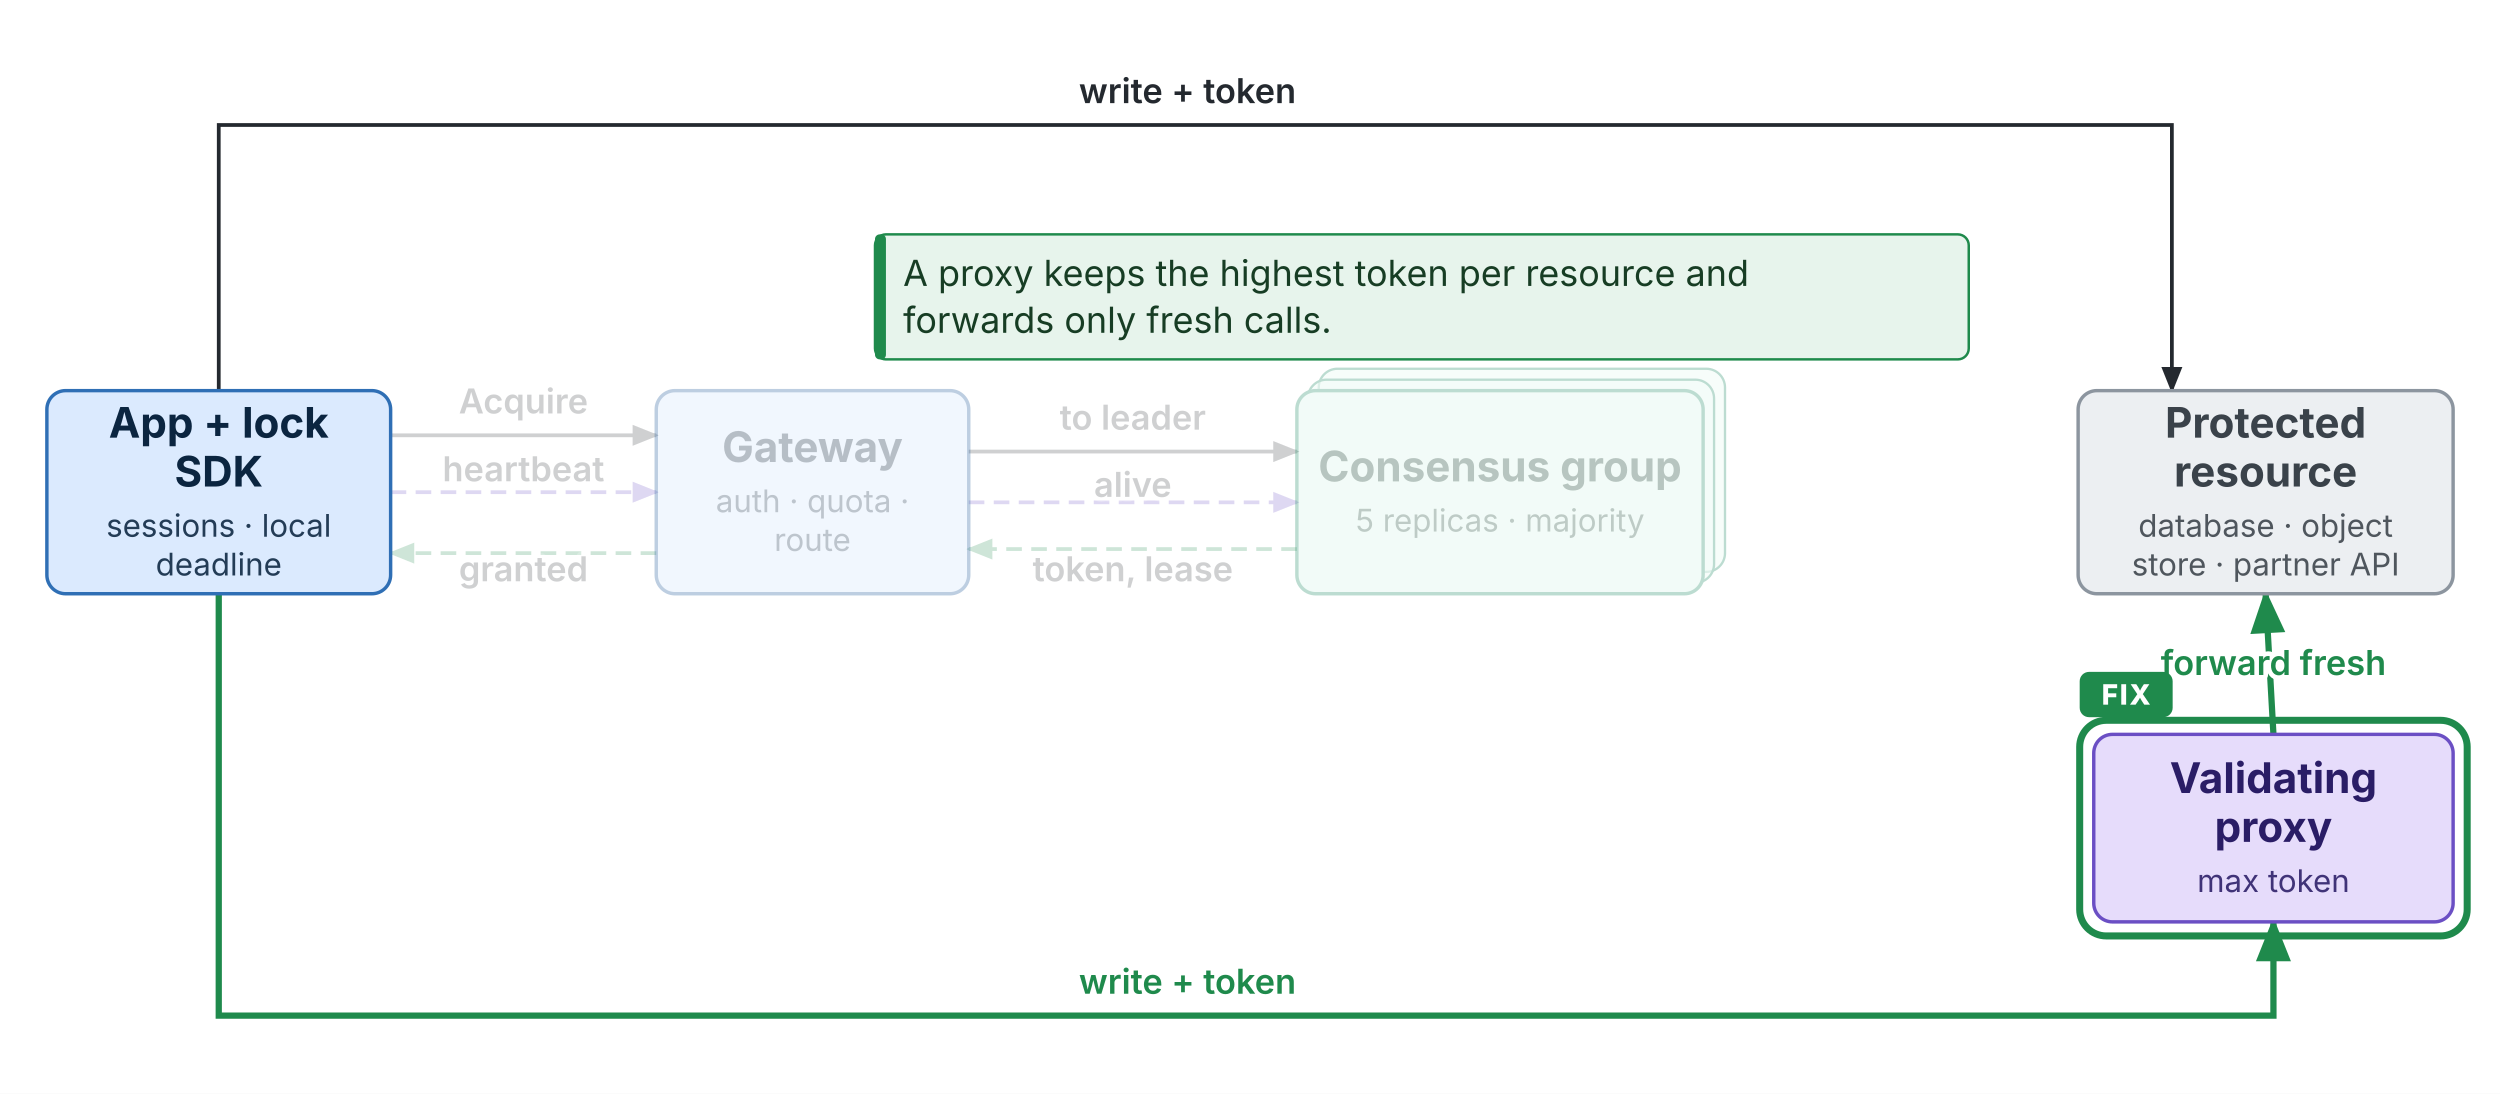
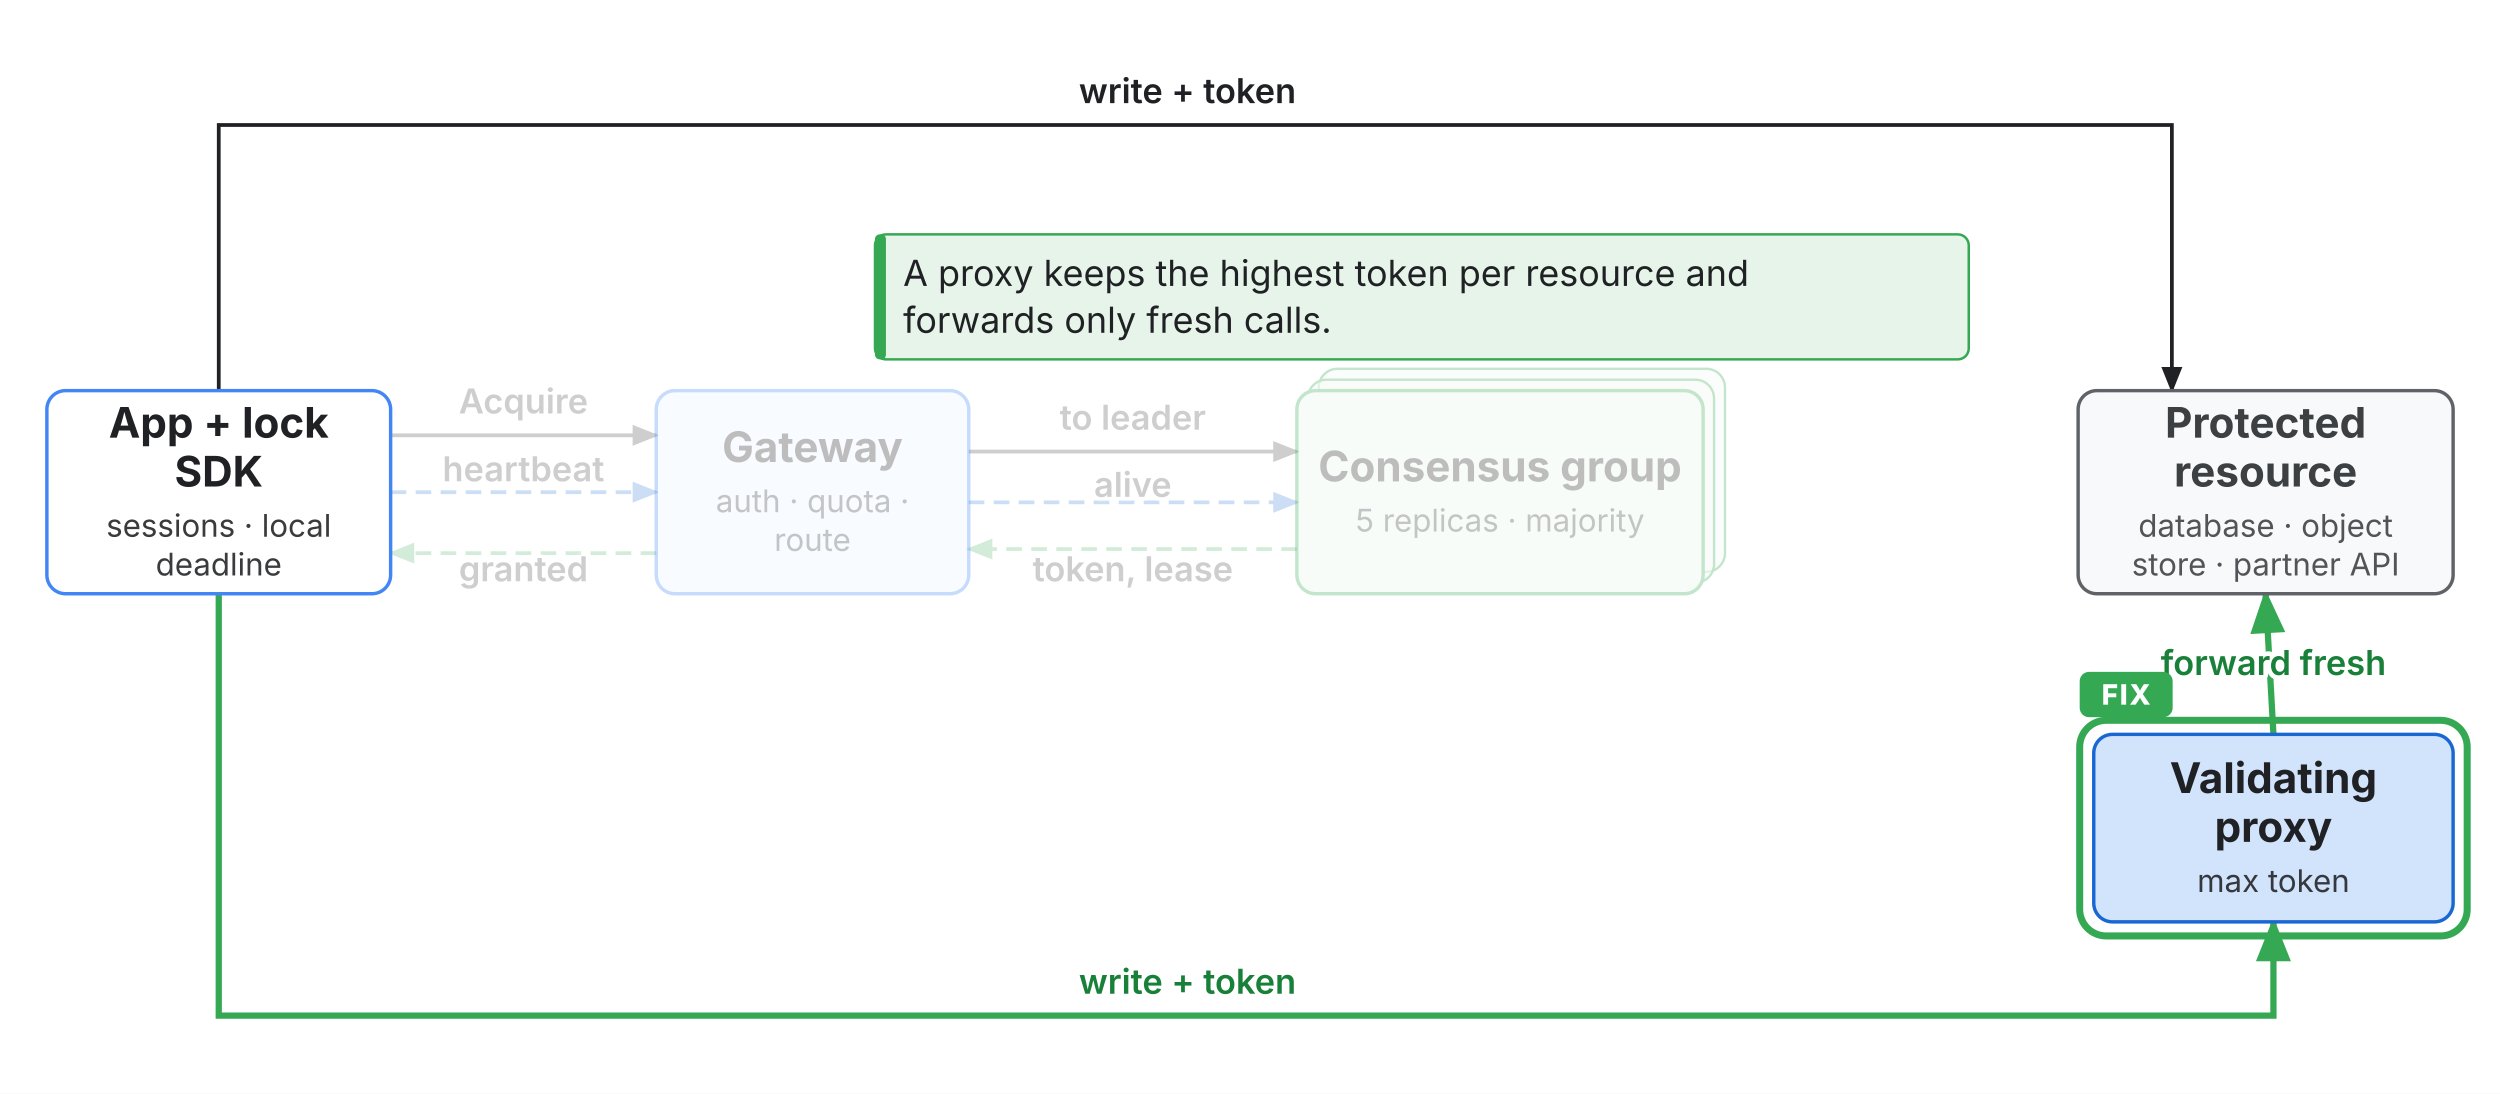
<svg xmlns="http://www.w3.org/2000/svg" class="base" viewBox="0 0 1600 700" width="1600" height="700">
  <defs>
-     <marker id="bs-1f8a4c" viewBox="0 0 10 10" refX="9" refY="5" markerWidth="7" markerHeight="7" orient="auto">
-       <path d="M0,1 L10,5 L0,9 z" fill="#1f8a4c" />
+     <marker id="bs-1967d2" viewBox="0 0 10 10" refX="9" refY="5" markerWidth="7" markerHeight="7" orient="auto">
+       <path d="M0,1 L10,5 L0,9 z" fill="#1967d2" />
    </marker>
-     <marker id="bs-s-1f8a4c" viewBox="0 0 10 10" refX="1" refY="5" markerWidth="7" markerHeight="7" orient="auto">
-       <path d="M10,1 L0,5 L10,9 z" fill="#1f8a4c" />
+     <marker id="bs-s-1967d2" viewBox="0 0 10 10" refX="1" refY="5" markerWidth="7" markerHeight="7" orient="auto">
+       <path d="M10,1 L0,5 L10,9 z" fill="#1967d2" />
    </marker>
-     <marker id="bs-24292f" viewBox="0 0 10 10" refX="9" refY="5" markerWidth="7" markerHeight="7" orient="auto">
-       <path d="M0,1 L10,5 L0,9 z" fill="#24292f" />
+     <marker id="bs-202124" viewBox="0 0 10 10" refX="9" refY="5" markerWidth="7" markerHeight="7" orient="auto">
+       <path d="M0,1 L10,5 L0,9 z" fill="#202124" />
    </marker>
-     <marker id="bs-s-24292f" viewBox="0 0 10 10" refX="1" refY="5" markerWidth="7" markerHeight="7" orient="auto">
-       <path d="M10,1 L0,5 L10,9 z" fill="#24292f" />
+     <marker id="bs-s-202124" viewBox="0 0 10 10" refX="1" refY="5" markerWidth="7" markerHeight="7" orient="auto">
+       <path d="M10,1 L0,5 L10,9 z" fill="#202124" />
    </marker>
-     <marker id="bs-6b4fc4" viewBox="0 0 10 10" refX="9" refY="5" markerWidth="7" markerHeight="7" orient="auto">
-       <path d="M0,1 L10,5 L0,9 z" fill="#6b4fc4" />
+     <marker id="bs-34a853" viewBox="0 0 10 10" refX="9" refY="5" markerWidth="7" markerHeight="7" orient="auto">
+       <path d="M0,1 L10,5 L0,9 z" fill="#34a853" />
    </marker>
-     <marker id="bs-s-6b4fc4" viewBox="0 0 10 10" refX="1" refY="5" markerWidth="7" markerHeight="7" orient="auto">
-       <path d="M10,1 L0,5 L10,9 z" fill="#6b4fc4" />
+     <marker id="bs-s-34a853" viewBox="0 0 10 10" refX="1" refY="5" markerWidth="7" markerHeight="7" orient="auto">
+       <path d="M10,1 L0,5 L10,9 z" fill="#34a853" />
    </marker>
  </defs>
  <rect width="1600" height="700" fill="#ffffff" />
-   <path d="M250.0,278.6 L420.0,278.6" fill="none" stroke="#24292f" stroke-width="2.4" marker-end="url(#bs-24292f)" opacity="0.22" />
-   <path d="M250.0,315.0 L420.0,315.0" fill="none" stroke="#6b4fc4" stroke-width="2.4" stroke-dasharray="10 6" marker-end="url(#bs-6b4fc4)" opacity="0.22" />
-   <path d="M420.0,354.0 L250.0,354.0" fill="none" stroke="#1f8a4c" stroke-width="2.4" stroke-dasharray="10 6" marker-end="url(#bs-1f8a4c)" opacity="0.22" />
-   <path d="M620.0,289.0 L830.0,289.0" fill="none" stroke="#24292f" stroke-width="2.4" marker-end="url(#bs-24292f)" opacity="0.22" />
-   <path d="M830.0,351.4 L620.0,351.4" fill="none" stroke="#1f8a4c" stroke-width="2.4" stroke-dasharray="10 6" marker-end="url(#bs-1f8a4c)" opacity="0.22" />
-   <path d="M620.0,321.5 L830.0,321.5" fill="none" stroke="#6b4fc4" stroke-width="2.4" stroke-dasharray="10 6" marker-end="url(#bs-6b4fc4)" opacity="0.22" />
-   <path d="M140.0,250.0 L140.0,80.0 L1390.0,80.0 L1390.0,250.0" fill="none" stroke="#24292f" stroke-width="2.4" marker-end="url(#bs-24292f)" />
-   <path d="M140.0,380.0 L140.0,650.0 L1455.0,650.0 L1455.0,590.0" fill="none" stroke="#1f8a4c" stroke-width="4" marker-end="url(#bs-1f8a4c)" />
-   <path d="M1455.0,470.0 L1450.0,380.0" fill="none" stroke="#1f8a4c" stroke-width="4" marker-end="url(#bs-1f8a4c)" />
-   <rect x="30" y="250" width="220" height="130" rx="12" fill="#dbeafe" stroke="#2f6fb5" stroke-width="2.2" />
-   <text x="140.0" y="280.1" text-anchor="middle" font-family="Inter, Helvetica, Arial, sans-serif" font-size="27" font-weight="700" fill="#0b2540">App + lock</text>
-   <text x="140.0" y="311.4" text-anchor="middle" font-family="Inter, Helvetica, Arial, sans-serif" font-size="27" font-weight="700" fill="#0b2540">SDK</text>
-   <text x="140.0" y="343.5" text-anchor="middle" font-family="Inter, Helvetica, Arial, sans-serif" font-size="20.0" fill="#0b2540" fill-opacity="0.88">sessions · local</text>
-   <text x="140.0" y="368.3" text-anchor="middle" font-family="Inter, Helvetica, Arial, sans-serif" font-size="20.0" fill="#0b2540" fill-opacity="0.88">deadline</text>
-   <g opacity="0.3">
-     <rect x="420" y="250" width="200" height="130" rx="12" fill="#cfe3fb" stroke="#215a9a" stroke-width="2.2" />
-     <text x="520.0" y="295.7" text-anchor="middle" font-family="Inter, Helvetica, Arial, sans-serif" font-size="27" font-weight="700" fill="#0b2540">Gateway</text>
-     <text x="520.0" y="327.8" text-anchor="middle" font-family="Inter, Helvetica, Arial, sans-serif" font-size="20.0" fill="#0b2540" fill-opacity="0.88">auth · quota ·</text>
-     <text x="520.0" y="352.6" text-anchor="middle" font-family="Inter, Helvetica, Arial, sans-serif" font-size="20.0" fill="#0b2540" fill-opacity="0.88">route</text>
+   <path data-k="e:c-gw" d="M250.0,278.6 L420.0,278.6" fill="none" stroke="#202124" stroke-width="2.4" marker-end="url(#bs-202124)" opacity="0.22" />
+   <path data-k="e:hb" d="M250.0,315.0 L420.0,315.0" fill="none" stroke="#1967d2" stroke-width="2.4" stroke-dasharray="10 6" marker-end="url(#bs-1967d2)" opacity="0.22" />
+   <path data-k="e:gw-c" d="M420.0,354.0 L250.0,354.0" fill="none" stroke="#34a853" stroke-width="2.4" stroke-dasharray="10 6" marker-end="url(#bs-34a853)" opacity="0.22" />
+   <path data-k="e:gw-g" d="M620.0,289.0 L830.0,289.0" fill="none" stroke="#202124" stroke-width="2.4" marker-end="url(#bs-202124)" opacity="0.22" />
+   <path data-k="e:g-gw" d="M830.0,351.4 L620.0,351.4" fill="none" stroke="#34a853" stroke-width="2.4" stroke-dasharray="10 6" marker-end="url(#bs-34a853)" opacity="0.22" />
+   <path data-k="e:hb2" d="M620.0,321.5 L830.0,321.5" fill="none" stroke="#1967d2" stroke-width="2.4" stroke-dasharray="10 6" marker-end="url(#bs-1967d2)" opacity="0.22" />
+   <path data-k="e:w" d="M140.0,250.0 L140.0,80.0 L1390.0,80.0 L1390.0,250.0" fill="none" stroke="#202124" stroke-width="2.4" marker-end="url(#bs-202124)" />
+   <path data-k="e:c-p" d="M140.0,380.0 L140.0,650.0 L1455.0,650.0 L1455.0,590.0" fill="none" stroke="#34a853" stroke-width="4" marker-end="url(#bs-34a853)" />
+   <path data-k="e:p-r" d="M1455.0,470.0 L1450.0,380.0" fill="none" stroke="#34a853" stroke-width="4" marker-end="url(#bs-34a853)" />
+   <g data-k="n:client">
+     <rect x="30" y="250" width="220" height="130" rx="12" fill="#ffffff" stroke="#4285f4" stroke-width="2.2" />
+     <text x="140.0" y="280.1" text-anchor="middle" font-family="Inter, Roboto, sans-serif" font-size="27" font-weight="700" fill="#202124">App + lock</text>
+     <text x="140.0" y="311.4" text-anchor="middle" font-family="Inter, Roboto, sans-serif" font-size="27" font-weight="700" fill="#202124">SDK</text>
+     <text x="140.0" y="343.5" text-anchor="middle" font-family="Inter, Roboto, sans-serif" font-size="20.0" fill="#202124" fill-opacity="0.88">sessions · local</text>
+     <text x="140.0" y="368.3" text-anchor="middle" font-family="Inter, Roboto, sans-serif" font-size="20.0" fill="#202124" fill-opacity="0.88">deadline</text>
  </g>
-   <g opacity="0.3">
-     <rect x="844" y="236" width="260" height="130" rx="12" fill="#d3f3e6" fill-opacity="0.6" stroke="#1f8a63" stroke-width="1.5" />
-     <rect x="837" y="243" width="260" height="130" rx="12" fill="#d3f3e6" fill-opacity="0.6" stroke="#1f8a63" stroke-width="1.5" />
-     <rect x="830" y="250" width="260" height="130" rx="12" fill="#d3f3e6" stroke="#1f8a63" stroke-width="2.2" />
-     <text x="960.0" y="308.1" text-anchor="middle" font-family="Inter, Helvetica, Arial, sans-serif" font-size="27" font-weight="700" fill="#0d3b2a">Consensus group</text>
-     <text x="960.0" y="340.2" text-anchor="middle" font-family="Inter, Helvetica, Arial, sans-serif" font-size="20.0" fill="#0d3b2a" fill-opacity="0.88">5 replicas · majority</text>
+   <g data-k="n:gw">
+     <g opacity="0.3">
+       <rect x="420" y="250" width="200" height="130" rx="12" fill="#e8f0fe" stroke="#4285f4" stroke-width="2.2" />
+       <text x="520.0" y="295.7" text-anchor="middle" font-family="Inter, Roboto, sans-serif" font-size="27" font-weight="700" fill="#202124">Gateway</text>
+       <text x="520.0" y="327.8" text-anchor="middle" font-family="Inter, Roboto, sans-serif" font-size="20.0" fill="#202124" fill-opacity="0.88">auth · quota ·</text>
+       <text x="520.0" y="352.6" text-anchor="middle" font-family="Inter, Roboto, sans-serif" font-size="20.0" fill="#202124" fill-opacity="0.88">route</text>
+     </g>
  </g>
-   <rect x="1330" y="250" width="240" height="130" rx="12" fill="#eceff2" stroke="#8c959f" stroke-width="2.2" />
-   <text x="1450.0" y="280.1" text-anchor="middle" font-family="Inter, Helvetica, Arial, sans-serif" font-size="27" font-weight="700" fill="#3a424a">Protected</text>
-   <text x="1450.0" y="311.4" text-anchor="middle" font-family="Inter, Helvetica, Arial, sans-serif" font-size="27" font-weight="700" fill="#3a424a">resource</text>
-   <text x="1450.0" y="343.5" text-anchor="middle" font-family="Inter, Helvetica, Arial, sans-serif" font-size="20.0" fill="#3a424a" fill-opacity="0.88">database · object</text>
-   <text x="1450.0" y="368.3" text-anchor="middle" font-family="Inter, Helvetica, Arial, sans-serif" font-size="20.0" fill="#3a424a" fill-opacity="0.88">store · partner API</text>
-   <rect x="1340" y="470" width="230" height="120" rx="12" fill="#e6dcfb" stroke="#6b4fc4" stroke-width="2.2" />
-   <text x="1455.0" y="507.5" text-anchor="middle" font-family="Inter, Helvetica, Arial, sans-serif" font-size="27" font-weight="700" fill="#2a1d66">Validating</text>
-   <text x="1455.0" y="538.8" text-anchor="middle" font-family="Inter, Helvetica, Arial, sans-serif" font-size="27" font-weight="700" fill="#2a1d66">proxy</text>
-   <text x="1455.0" y="570.9" text-anchor="middle" font-family="Inter, Helvetica, Arial, sans-serif" font-size="20.0" fill="#2a1d66" fill-opacity="0.88">max token</text>
-   <text x="335.0" y="264.6" text-anchor="middle" font-family="Inter, Helvetica, Arial, sans-serif" font-size="22" font-weight="600" fill="#24292f" paint-order="stroke" stroke="#ffffff" stroke-width="6" stroke-linejoin="round" opacity="0.22">Acquire</text>
-   <text x="335.0" y="308.0" text-anchor="middle" font-family="Inter, Helvetica, Arial, sans-serif" font-size="22" font-weight="600" fill="#24292f" paint-order="stroke" stroke="#ffffff" stroke-width="6" stroke-linejoin="round" opacity="0.22">heartbeat</text>
-   <text x="335.0" y="372.0" text-anchor="middle" font-family="Inter, Helvetica, Arial, sans-serif" font-size="22" font-weight="600" fill="#24292f" paint-order="stroke" stroke="#ffffff" stroke-width="6" stroke-linejoin="round" opacity="0.22">granted</text>
-   <text x="725.0" y="275.0" text-anchor="middle" font-family="Inter, Helvetica, Arial, sans-serif" font-size="22" font-weight="600" fill="#24292f" paint-order="stroke" stroke="#ffffff" stroke-width="6" stroke-linejoin="round" opacity="0.22">to leader</text>
-   <text x="725.0" y="372.0" text-anchor="middle" font-family="Inter, Helvetica, Arial, sans-serif" font-size="22" font-weight="600" fill="#24292f" paint-order="stroke" stroke="#ffffff" stroke-width="6" stroke-linejoin="round" opacity="0.22">token, lease</text>
-   <text x="725.0" y="318.0" text-anchor="middle" font-family="Inter, Helvetica, Arial, sans-serif" font-size="22" font-weight="600" fill="#24292f" paint-order="stroke" stroke="#ffffff" stroke-width="6" stroke-linejoin="round" opacity="0.22">alive</text>
-   <text x="760.0" y="66.0" text-anchor="middle" font-family="Inter, Helvetica, Arial, sans-serif" font-size="22" font-weight="600" fill="#24292f" paint-order="stroke" stroke="#ffffff" stroke-width="6" stroke-linejoin="round">write + token</text>
-   <text x="760.0" y="636.0" text-anchor="middle" font-family="Inter, Helvetica, Arial, sans-serif" font-size="22" font-weight="600" fill="#1f8a4c" paint-order="stroke" stroke="#ffffff" stroke-width="6" stroke-linejoin="round">write + token</text>
-   <text x="1455.0" y="432.0" text-anchor="middle" font-family="Inter, Helvetica, Arial, sans-serif" font-size="22" font-weight="600" fill="#1f8a4c" paint-order="stroke" stroke="#ffffff" stroke-width="6" stroke-linejoin="round">forward fresh</text>
-   <rect x="1331" y="461" width="248" height="138" rx="17" fill="none" stroke="#1f8a4c" stroke-width="4.5" />
-   <rect x="1331" y="430" width="59.5" height="29" rx="6" fill="#1f8a4c" />
-   <text x="1360.75" y="451" text-anchor="middle" font-family="Inter, Helvetica, Arial, sans-serif" font-size="18" font-weight="800" letter-spacing="1" fill="#ffffff">FIX</text>
-   <rect x="560" y="150" width="700" height="80" rx="7" fill="#e7f4ec" stroke="#1f8a4c" stroke-width="1.6" />
-   <rect x="560" y="150" width="7" height="80" rx="3" fill="#1f8a4c" />
-   <text x="578" y="183" font-family="Inter, Helvetica, Arial, sans-serif" font-size="23" fill="#173d24">A proxy keeps the highest token per resource and</text>
-   <text x="578" y="213" font-family="Inter, Helvetica, Arial, sans-serif" font-size="23" fill="#173d24">forwards only fresh calls.</text>
+   <g data-k="n:grp">
+     <g opacity="0.3">
+       <rect x="844" y="236" width="260" height="130" rx="12" fill="#e6f4ea" fill-opacity="0.6" stroke="#34a853" stroke-width="1.5" />
+       <rect x="837" y="243" width="260" height="130" rx="12" fill="#e6f4ea" fill-opacity="0.6" stroke="#34a853" stroke-width="1.5" />
+       <rect x="830" y="250" width="260" height="130" rx="12" fill="#e6f4ea" stroke="#34a853" stroke-width="2.2" />
+       <text x="960.0" y="308.1" text-anchor="middle" font-family="Inter, Roboto, sans-serif" font-size="27" font-weight="700" fill="#202124">Consensus group</text>
+       <text x="960.0" y="340.2" text-anchor="middle" font-family="Inter, Roboto, sans-serif" font-size="20.0" fill="#202124" fill-opacity="0.88">5 replicas · majority</text>
+     </g>
+   </g>
+   <g data-k="n:res">
+     <rect x="1330" y="250" width="240" height="130" rx="12" fill="#f8f9fa" stroke="#5f6368" stroke-width="2.2" />
+     <text x="1450.0" y="280.1" text-anchor="middle" font-family="Inter, Roboto, sans-serif" font-size="27" font-weight="700" fill="#3c4043">Protected</text>
+     <text x="1450.0" y="311.4" text-anchor="middle" font-family="Inter, Roboto, sans-serif" font-size="27" font-weight="700" fill="#3c4043">resource</text>
+     <text x="1450.0" y="343.5" text-anchor="middle" font-family="Inter, Roboto, sans-serif" font-size="20.0" fill="#3c4043" fill-opacity="0.88">database · object</text>
+     <text x="1450.0" y="368.3" text-anchor="middle" font-family="Inter, Roboto, sans-serif" font-size="20.0" fill="#3c4043" fill-opacity="0.88">store · partner API</text>
+   </g>
+   <g data-k="n:proxy">
+     <rect x="1340" y="470" width="230" height="120" rx="12" fill="#d2e3fc" stroke="#1967d2" stroke-width="2.2" />
+     <text x="1455.0" y="507.5" text-anchor="middle" font-family="Inter, Roboto, sans-serif" font-size="27" font-weight="700" fill="#202124">Validating</text>
+     <text x="1455.0" y="538.8" text-anchor="middle" font-family="Inter, Roboto, sans-serif" font-size="27" font-weight="700" fill="#202124">proxy</text>
+     <text x="1455.0" y="570.9" text-anchor="middle" font-family="Inter, Roboto, sans-serif" font-size="20.0" fill="#202124" fill-opacity="0.88">max token</text>
+   </g>
+   <text data-k="e:c-gw" x="335.0" y="264.6" text-anchor="middle" font-family="Inter, Roboto, sans-serif" font-size="22" font-weight="600" fill="#202124" paint-order="stroke" stroke="#ffffff" stroke-width="6" stroke-linejoin="round" opacity="0.22">Acquire</text>
+   <text data-k="e:hb" x="335.0" y="308.0" text-anchor="middle" font-family="Inter, Roboto, sans-serif" font-size="22" font-weight="600" fill="#202124" paint-order="stroke" stroke="#ffffff" stroke-width="6" stroke-linejoin="round" opacity="0.22">heartbeat</text>
+   <text data-k="e:gw-c" x="335.0" y="372.0" text-anchor="middle" font-family="Inter, Roboto, sans-serif" font-size="22" font-weight="600" fill="#202124" paint-order="stroke" stroke="#ffffff" stroke-width="6" stroke-linejoin="round" opacity="0.22">granted</text>
+   <text data-k="e:gw-g" x="725.0" y="275.0" text-anchor="middle" font-family="Inter, Roboto, sans-serif" font-size="22" font-weight="600" fill="#202124" paint-order="stroke" stroke="#ffffff" stroke-width="6" stroke-linejoin="round" opacity="0.22">to leader</text>
+   <text data-k="e:g-gw" x="725.0" y="372.0" text-anchor="middle" font-family="Inter, Roboto, sans-serif" font-size="22" font-weight="600" fill="#202124" paint-order="stroke" stroke="#ffffff" stroke-width="6" stroke-linejoin="round" opacity="0.22">token, lease</text>
+   <text data-k="e:hb2" x="725.0" y="318.0" text-anchor="middle" font-family="Inter, Roboto, sans-serif" font-size="22" font-weight="600" fill="#202124" paint-order="stroke" stroke="#ffffff" stroke-width="6" stroke-linejoin="round" opacity="0.22">alive</text>
+   <text data-k="e:w" x="760.0" y="66.0" text-anchor="middle" font-family="Inter, Roboto, sans-serif" font-size="22" font-weight="600" fill="#202124" paint-order="stroke" stroke="#ffffff" stroke-width="6" stroke-linejoin="round">write + token</text>
+   <text data-k="e:c-p" x="760.0" y="636.0" text-anchor="middle" font-family="Inter, Roboto, sans-serif" font-size="22" font-weight="600" fill="#188038" paint-order="stroke" stroke="#ffffff" stroke-width="6" stroke-linejoin="round">write + token</text>
+   <text data-k="e:p-r" x="1455.0" y="432.0" text-anchor="middle" font-family="Inter, Roboto, sans-serif" font-size="22" font-weight="600" fill="#188038" paint-order="stroke" stroke="#ffffff" stroke-width="6" stroke-linejoin="round">forward fresh</text>
+   <g data-k="m:proxy">
+     <rect x="1331" y="461" width="248" height="138" rx="17" fill="none" stroke="#34a853" stroke-width="4.5" />
+     <rect x="1331" y="430" width="59.5" height="29" rx="6" fill="#34a853" />
+     <text x="1360.75" y="451" text-anchor="middle" font-family="Inter, Roboto, sans-serif" font-size="18" font-weight="800" letter-spacing="1" fill="#ffffff">FIX</text>
+   </g>
+   <g data-k="note:0">
+     <rect x="560" y="150" width="700" height="80" rx="7" fill="#e6f4ea" stroke="#34a853" stroke-width="1.6" />
+     <rect x="560" y="150" width="7" height="80" rx="3" fill="#34a853" />
+     <text x="578" y="183" font-family="Inter, Roboto, sans-serif" font-size="23" fill="#202124">A proxy keeps the highest token per resource and</text>
+     <text x="578" y="213" font-family="Inter, Roboto, sans-serif" font-size="23" fill="#202124">forwards only fresh calls.</text>
+   </g>
</svg>
